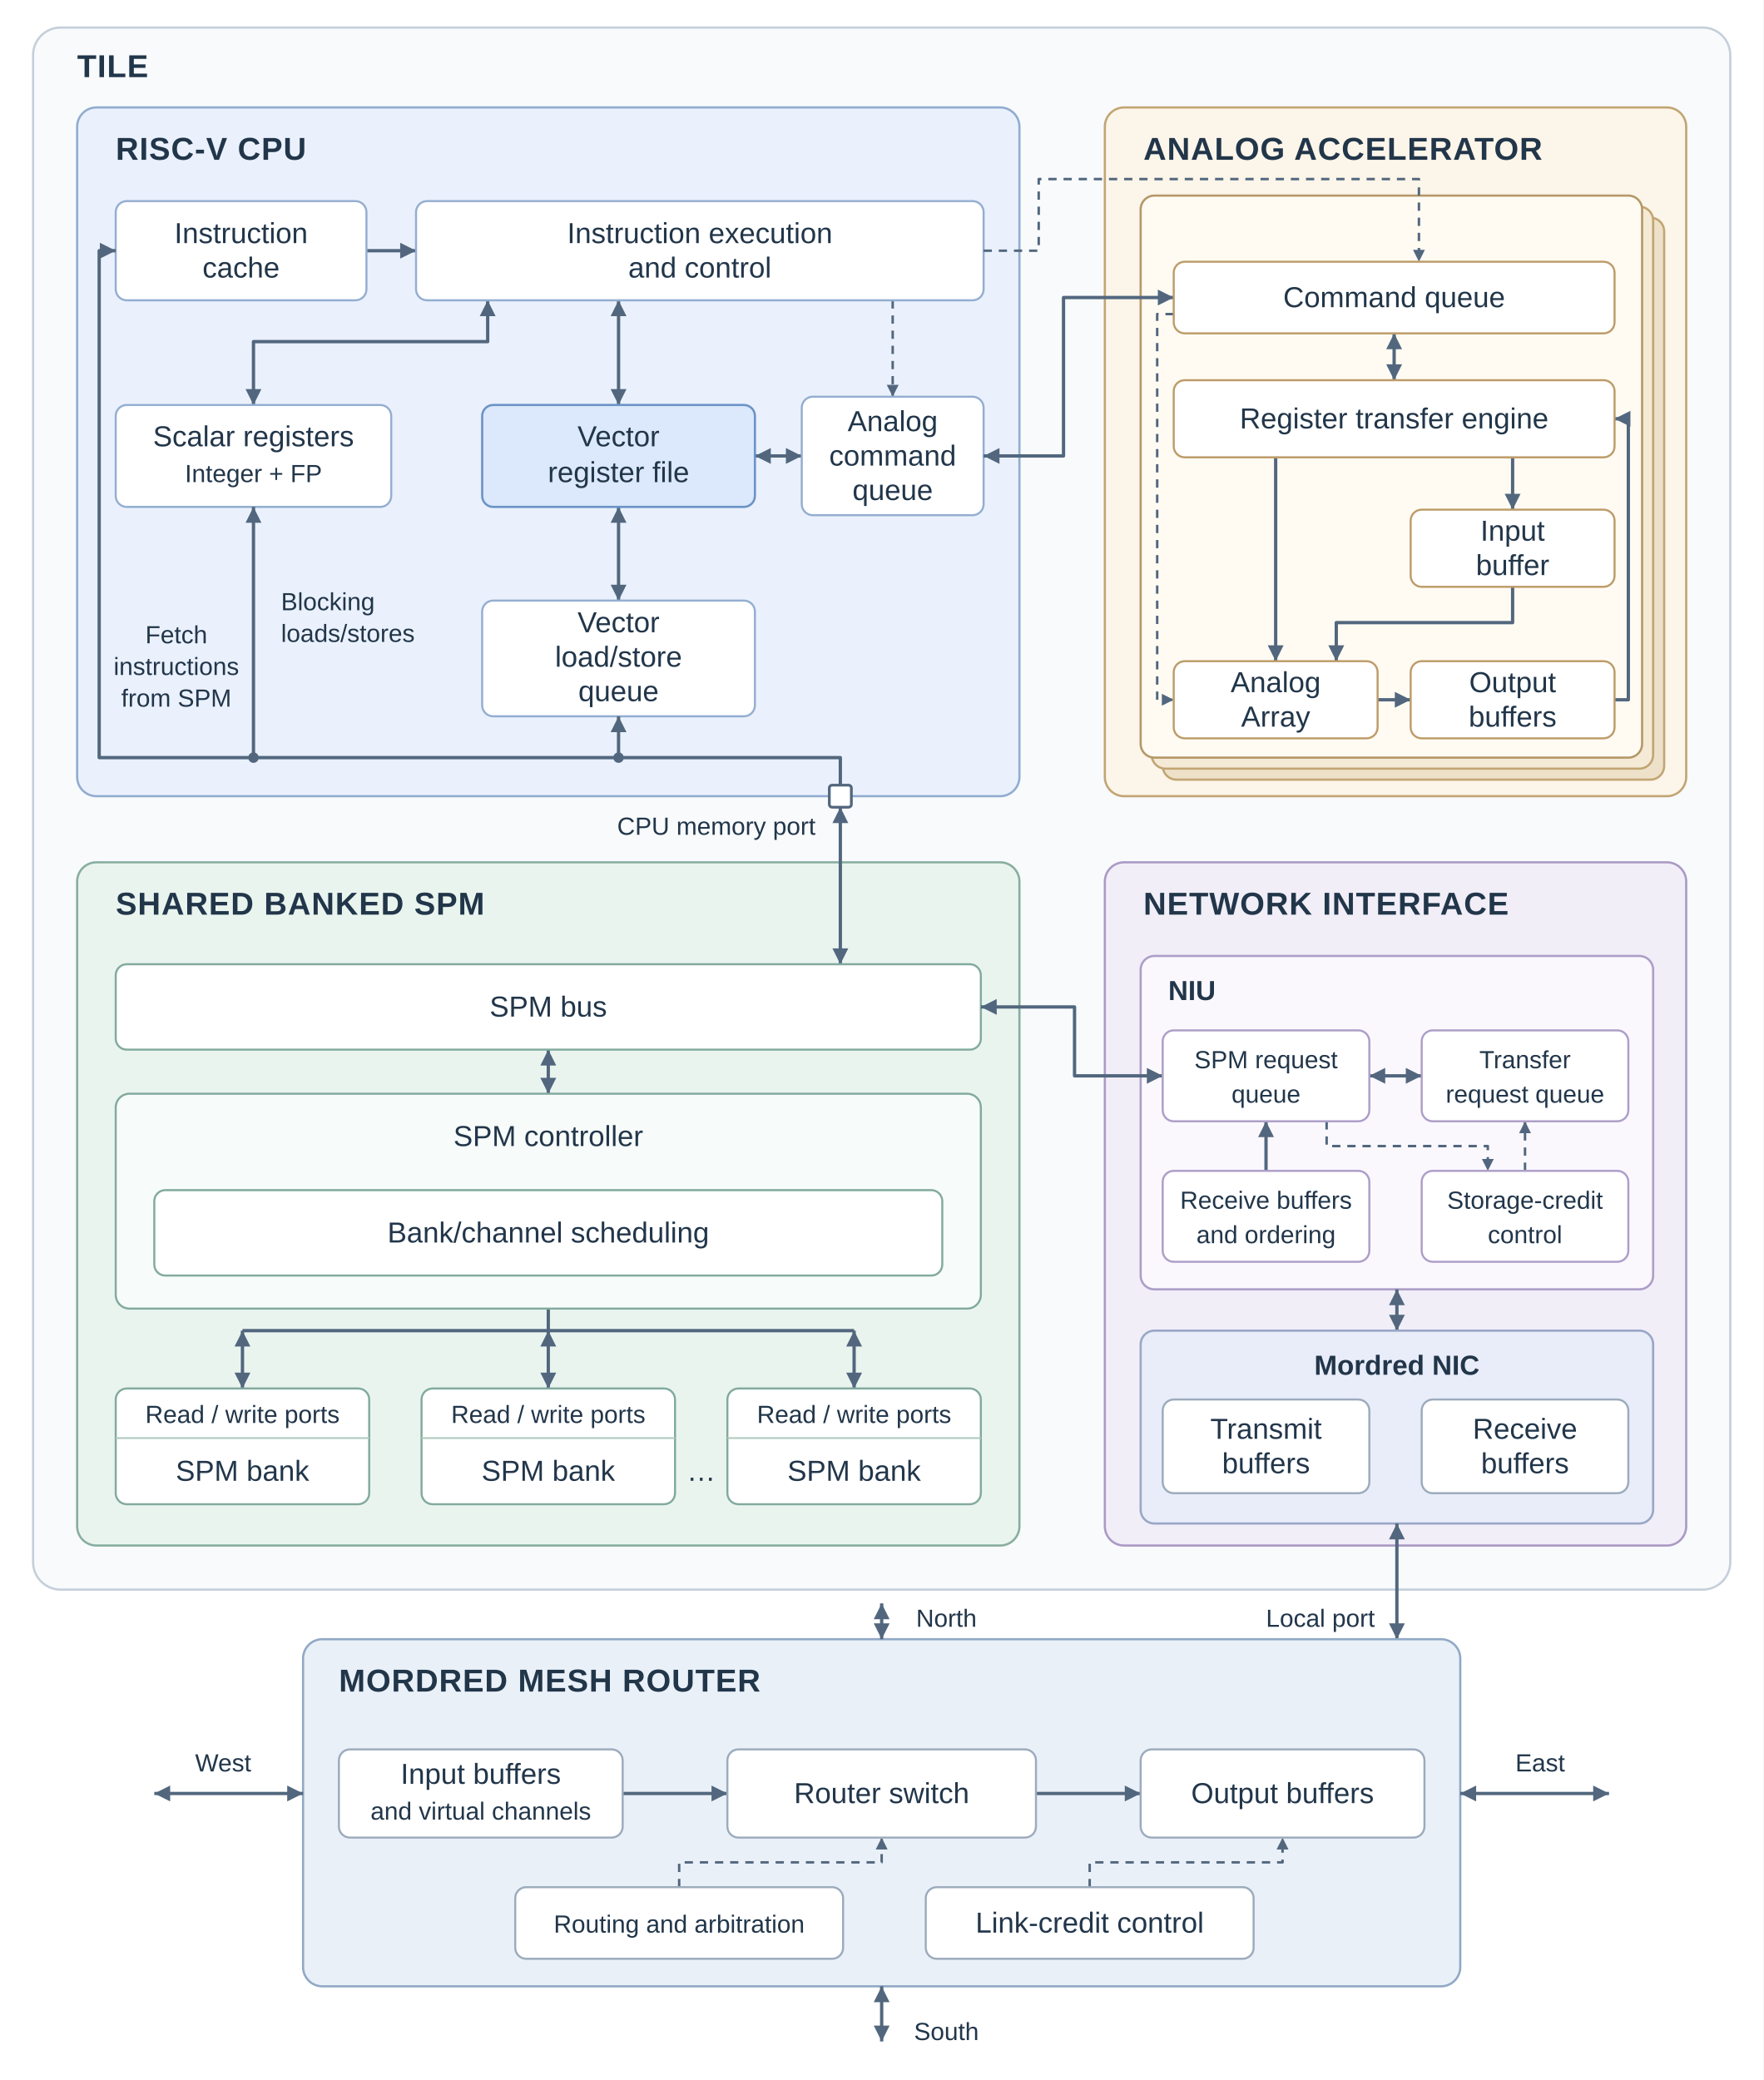
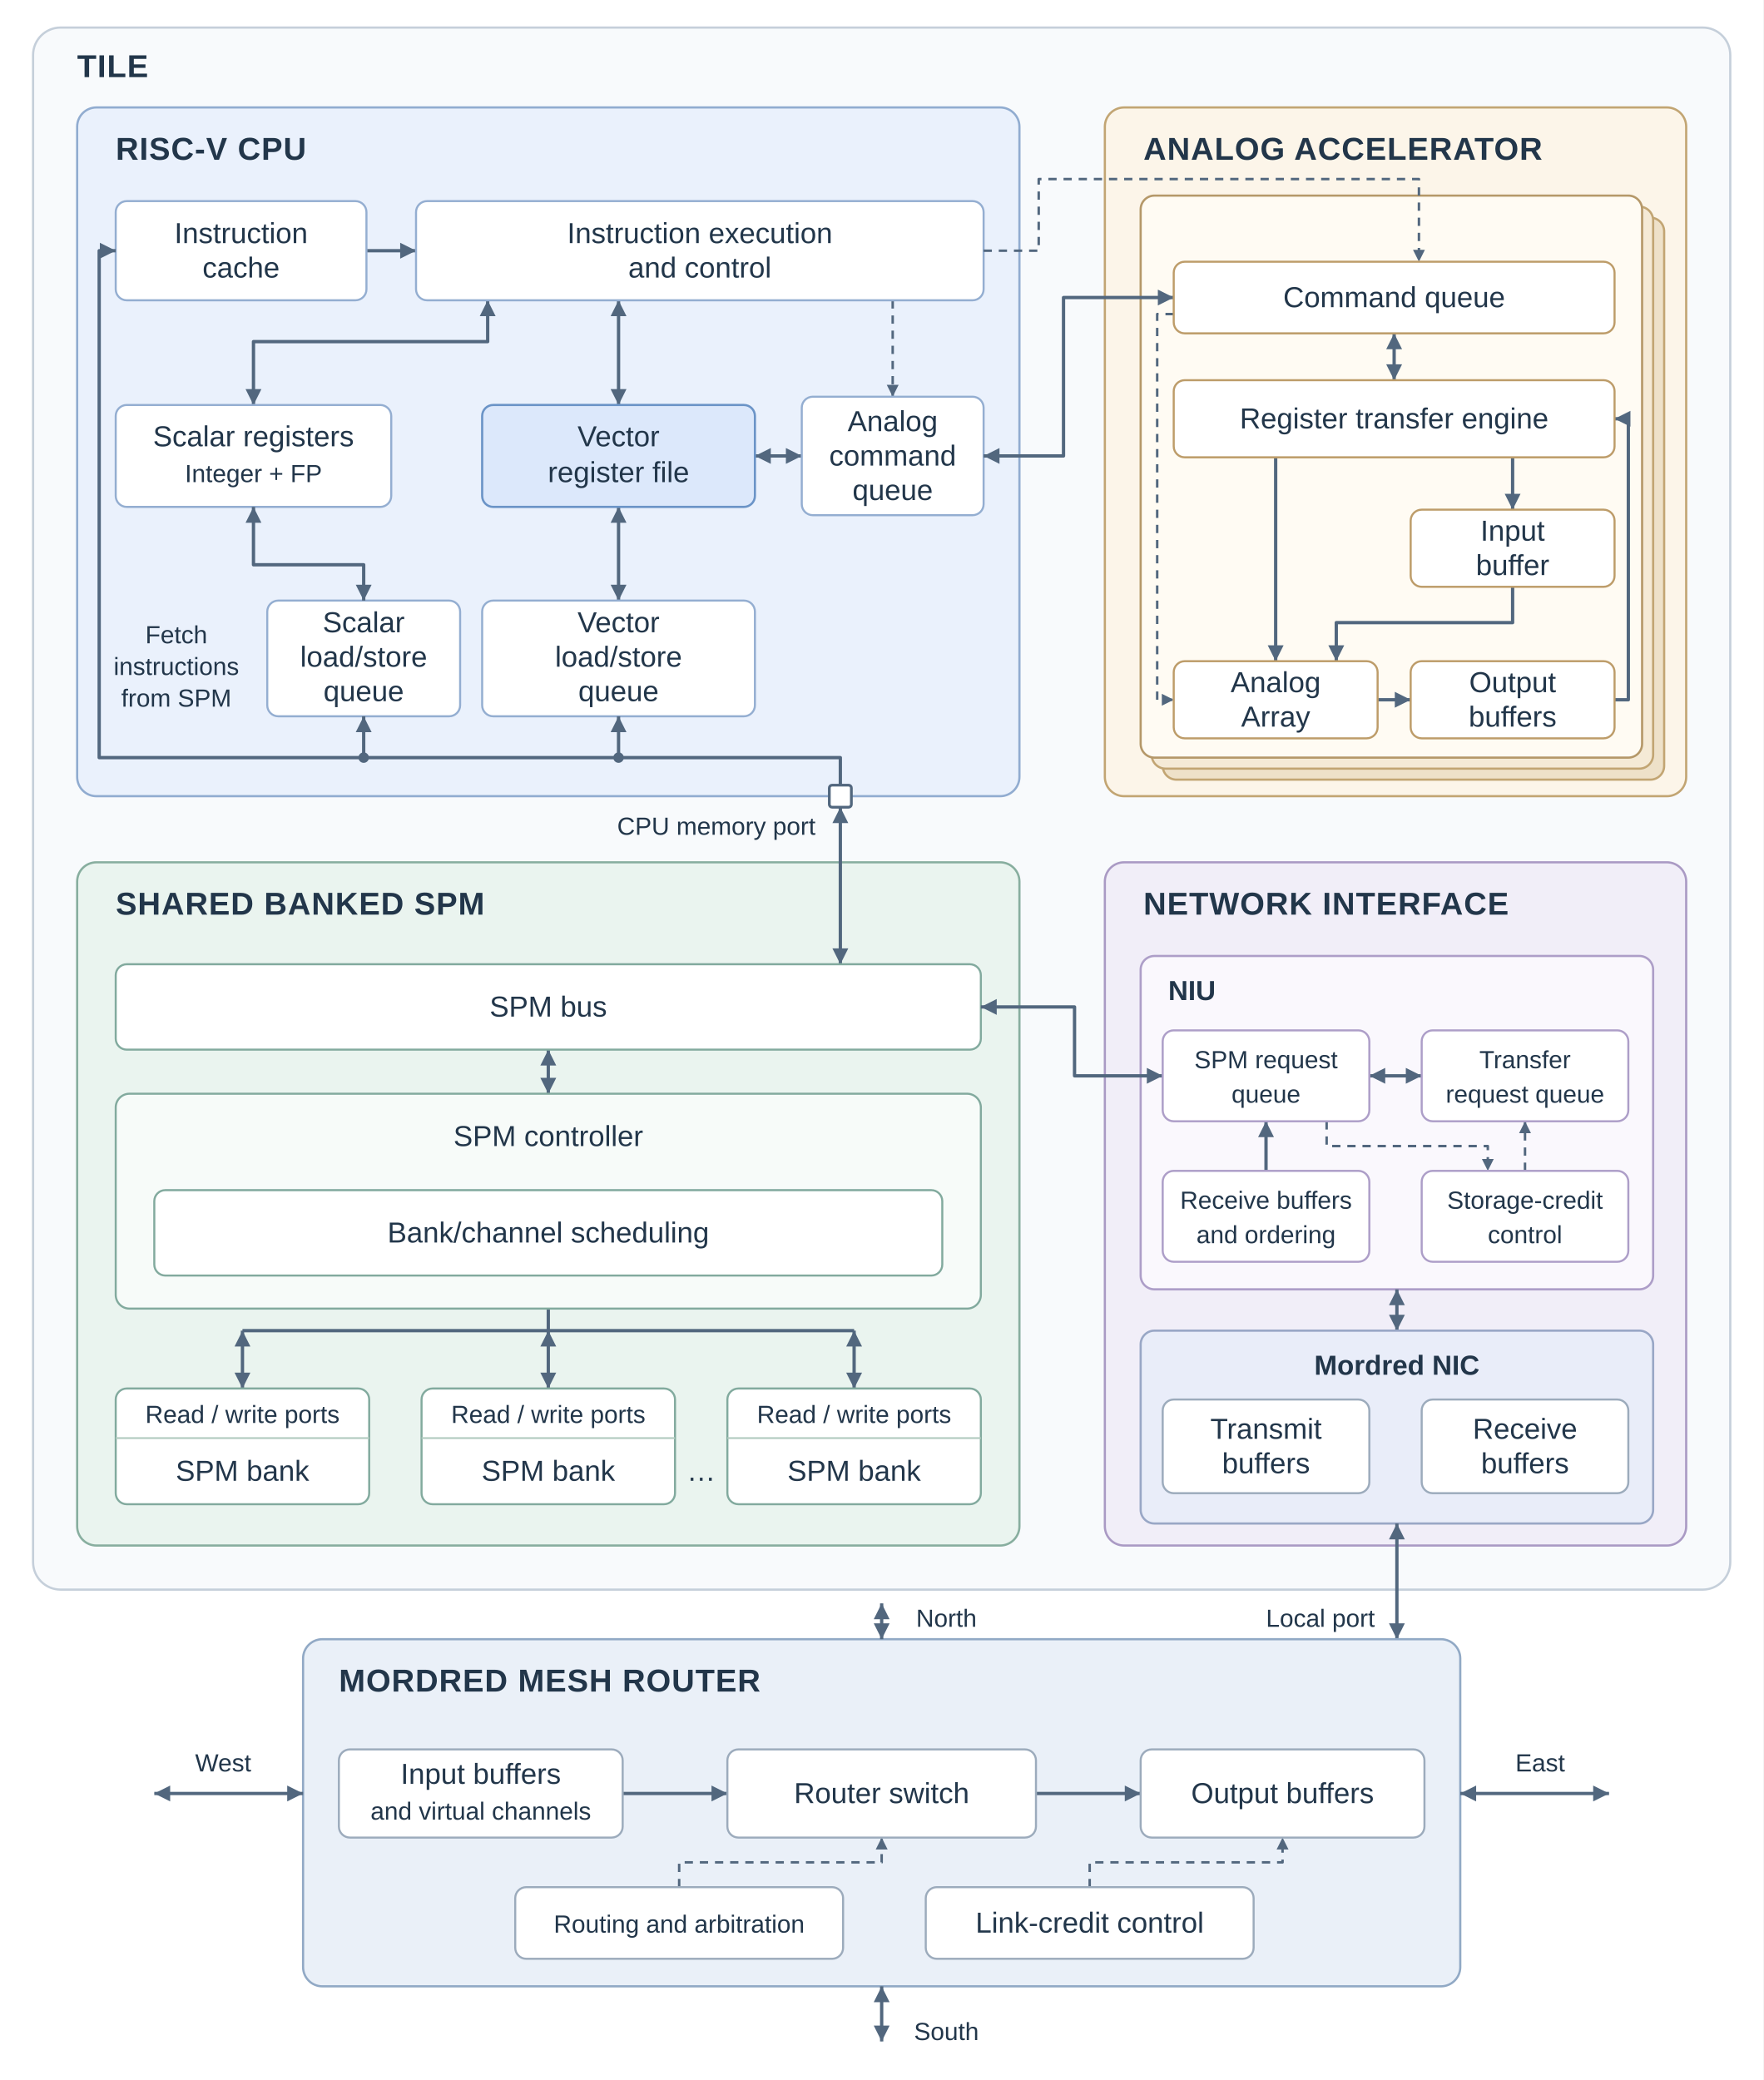
<svg xmlns="http://www.w3.org/2000/svg" width="1280" height="1510" viewBox="0 0 1280 1510" role="img" aria-labelledby="title desc">
  <defs>
    <marker id="arrow-end" viewBox="0 0 10 10" refX="9" refY="5" markerWidth="6" markerHeight="6" orient="auto-start-reverse">
      <path d="M 1 1 L 9 5 L 1 9 Z" fill="#52677e" />
    </marker>
    <style>
      text { font-family: Arial, Helvetica, sans-serif; font-size: 21px; fill: #22364a; text-anchor: middle; }
      .heading { font-size: 23px; font-weight: 700; text-anchor: start; letter-spacing: .6px; }
      .subheading { font-size: 20px; font-weight: 700; text-anchor: start; }
      .small { font-size: 18px; }
      .block { fill: #fff; stroke: #9cabbc; stroke-width: 1.5; }
      .cpu-block { stroke: #94aed1; }
      .spm-block { stroke: #82aa9e; }
      .array-block { stroke: #bd9c69; }
      .niu-block { stroke: #ad9ec8; }
      .wire { fill: none; stroke: #52677e; stroke-width: 2.4; stroke-linejoin: round; marker-end: url(#arrow-end); }
      .both { marker-start: url(#arrow-end); }
      .branch { fill: none; stroke: #52677e; stroke-width: 2.4; stroke-linejoin: round; marker-start: url(#arrow-end); }
      .connection { fill: none; stroke: #52677e; stroke-width: 2.4; stroke-linejoin: round; }
      .control { fill: none; stroke: #52677e; stroke-width: 1.8; stroke-dasharray: 6 5; stroke-linejoin: round; marker-end: url(#arrow-end); }
      .junction { fill: #52677e; }
    </style>
  </defs>
  <rect width="1280" height="1510" fill="#fff" />
  <rect id="tile" x="24" y="20" width="1232" height="1134" rx="20" fill="#f8fafc" stroke="#c5cfda" stroke-width="1.6" />
  <text x="56" y="56" class="heading">TILE</text>
  <rect id="cpu" x="56" y="78" width="684" height="500" rx="14" fill="#eaf1fc" stroke="#91acd0" stroke-width="1.6" />
  <text x="84" y="116" class="heading">RISC-V CPU</text>
  <rect id="arrays" x="802" y="78" width="422" height="500" rx="14" fill="#fcf5e9" stroke="#c2a573" stroke-width="1.6" />
  <text x="830" y="116" class="heading">ANALOG ACCELERATOR</text>
  <rect id="spm" x="56" y="626" width="684" height="496" rx="14" fill="#eaf4ef" stroke="#88ae9f" stroke-width="1.6" />
  <text x="84" y="664" class="heading">SHARED BANKED SPM</text>
  <rect id="network-interface" x="802" y="626" width="422" height="496" rx="14" fill="#f1eef8" stroke="#aa9ac4" stroke-width="1.6" />
  <text x="830" y="664" class="heading">NETWORK INTERFACE</text>
  <path class="wire" d="M 266 182 H 302" />
  <path class="wire both" d="M 354 218 L 354 248 H 184 V 294" />
  <path class="wire both" d="M 449 218 L 449 294" />
  <path class="control" d="M 648 218 V 288" />
  <path class="wire both" d="M 449 368 L 449 436" />
  <path class="wire both" d="M 548 331 H 582" />
  <rect id="instruction-cache" class="block cpu-block" x="84" y="146" width="182" height="72" rx="8" />
  <text x="175" y="176.5">Instruction</text>
  <text x="175" y="201.5">cache</text>
  <rect id="execution-control" class="block cpu-block" x="302" y="146" width="412" height="72" rx="8" />
  <text x="508" y="176.5">Instruction execution</text>
  <text x="508" y="201.5">and control</text>
  <rect id="scalar-registers" class="block cpu-block" x="84" y="294" width="200" height="74" rx="8" />
  <text x="184" y="324">Scalar registers</text>
  <text x="184" y="350" class="small">Integer + FP</text>
  <rect id="vector-registers" x="350" y="294" width="198" height="74" rx="8" fill="#dce8fb" stroke="#6b94c7" stroke-width="1.6" />
  <text x="449" y="324">Vector</text>
  <text x="449" y="350">register file</text>
  <rect id="lsq" class="block cpu-block" x="350" y="436" width="198" height="84" rx="8" />
  <text x="449" y="459">Vector</text>
  <text x="449" y="484">load/store</text>
  <text x="449" y="509">queue</text>
  <rect id="analog-command-queue" class="block cpu-block" x="582" y="288" width="132" height="86" rx="8" />
  <text x="648" y="313">Analog</text>
  <text x="648" y="338">command</text>
  <text x="648" y="363">queue</text>
+   <rect id="scalar-lsq" class="block cpu-block" x="194" y="436" width="140" height="84" rx="8" />
+   <text x="264" y="459">Scalar</text>
+   <text x="264" y="484">load/store</text>
+   <text x="264" y="509">queue</text>
  <path id="cache-fill-path" class="branch" d="M 84 182 H 72 V 550 H 610 V 570" />
-   <path id="scalar-memory-path" class="branch" d="M 184 368 L 184 550" />
+   <path id="scalar-lsq-interface" class="wire both" d="M 184 368 V 410 H 264 V 436" />
+   <path id="scalar-memory-path" class="branch" d="M 264 520 V 550" />
  <path id="vector-memory-path" class="branch" d="M 449 520 L 449 550" />
  <text x="128" y="467" class="small">Fetch</text>
  <text x="128" y="490" class="small">instructions</text>
  <text x="128" y="513" class="small">from SPM</text>
-   <text x="204" y="443" class="small" style="text-anchor:start">Blocking</text>
-   <text x="204" y="466" class="small" style="text-anchor:start">loads/stores</text>
-   <circle class="junction" cx="184" cy="550" r="3.8" />
+   <circle class="junction" cx="264" cy="550" r="3.8" />
  <circle class="junction" cx="449" cy="550" r="3.8" />
  <rect id="cpu-memory-port" x="602" y="570" width="16" height="16" rx="2" fill="#fff" stroke="#52677e" stroke-width="2" />
  <text x="592" y="606" class="small" style="text-anchor:end">CPU memory port</text>
  <path id="cpu-spm-interface" class="wire both" d="M 610 586 L 610 700" />
  <rect x="844" y="158" width="364" height="408" rx="10" fill="#eee1c9" stroke="#c2a573" stroke-width="1.6" />
  <rect x="836" y="150" width="364" height="408" rx="10" fill="#f5ead6" stroke="#c2a573" stroke-width="1.6" />
  <rect id="analog-array" x="828" y="142" width="364" height="408" rx="10" fill="#fffbf3" stroke="#b59869" stroke-width="1.6" />
  <path class="control" d="M 714 182 H 754 V 130 H 1030 V 190" />
  <path id="vector-array-interface" class="wire both" d="M 714 331 H 772 V 216 H 852" />
  <path class="control" d="M 852 228 H 840 V 508 H 852" />
  <path class="wire both" d="M 1012 242 L 1012 276" />
  <path class="wire" d="M 926 332 V 480" />
  <path class="wire" d="M 1098 332 V 370" />
  <path class="wire" d="M 1098 426 V 452 H 970 V 480" />
  <path class="wire" d="M 1000 508 H 1024" />
  <path class="wire" d="M 1172 508 H 1182 V 304 H 1172" />
  <rect id="array-command-queue" class="block array-block" x="852" y="190" width="320" height="52" rx="8" />
  <text x="1012" y="223">Command queue</text>
  <rect id="array-transfer-engine" class="block array-block" x="852" y="276" width="320" height="56" rx="8" />
  <text x="1012" y="311">Register transfer engine</text>
  <rect id="array-input" class="block array-block" x="1024" y="370" width="148" height="56" rx="8" />
  <text x="1098" y="392.5">Input</text>
  <text x="1098" y="417.5">buffer</text>
  <rect id="mvm-engine" class="block array-block" x="852" y="480" width="148" height="56" rx="8" />
  <text x="926" y="502.5">Analog</text>
  <text x="926" y="527.5">Array</text>
  <rect id="array-results" class="block array-block" x="1024" y="480" width="148" height="56" rx="8" />
  <text x="1098" y="502.5">Output</text>
  <text x="1098" y="527.5">buffers</text>
  <path class="wire both" d="M 398 762 L 398 794" />
  <path class="connection" d="M 398 950 V 966 M 176 966 H 620" />
  <path class="wire both" d="M 176 966 L 176 1008" />
  <path class="wire both" d="M 398 966 L 398 1008" />
  <path class="wire both" d="M 620 966 L 620 1008" />
  <rect id="spm-bus" class="block spm-block" x="84" y="700" width="628" height="62" rx="8" />
  <text x="398" y="738">SPM bus</text>
  <g id="spm-controller">
    <rect id="spm-controller-outline" x="84" y="794" width="628" height="156" rx="10" fill="#f7fbf9" stroke="#82aa9e" stroke-width="1.5" />
    <text x="398" y="832">SPM controller</text>
    <rect id="bank-channel-scheduling" class="block spm-block" x="112" y="864" width="572" height="62" rx="8" />
    <text x="398" y="902">Bank/channel scheduling</text>
  </g>
  <g id="spm-bank-left">
    <rect class="block spm-block" x="84" y="1008" width="184" height="84" rx="8" />
    <path d="M 84 1044 H 268" stroke="#b2cbbf" stroke-width="1.3" />
    <text x="176" y="1033" class="small">Read / write ports</text>
    <text x="176" y="1075">SPM bank</text>
  </g>
  <g id="spm-bank-middle">
    <rect class="block spm-block" x="306" y="1008" width="184" height="84" rx="8" />
    <path d="M 306 1044 H 490" stroke="#b2cbbf" stroke-width="1.3" />
    <text x="398" y="1033" class="small">Read / write ports</text>
    <text x="398" y="1075">SPM bank</text>
  </g>
  <g id="spm-bank-right">
    <rect class="block spm-block" x="528" y="1008" width="184" height="84" rx="8" />
    <path d="M 528 1044 H 712" stroke="#b2cbbf" stroke-width="1.3" />
    <text x="620" y="1033" class="small">Read / write ports</text>
    <text x="620" y="1075">SPM bank</text>
  </g>
  <text x="509" y="1075">…</text>
  <rect id="niu" x="828" y="694" width="372" height="242" rx="10" fill="#faf8fd" stroke="#ad9ec8" stroke-width="1.6" />
  <text x="848" y="726" class="subheading">NIU</text>
  <path id="niu-spm-interface" class="wire both" d="M 712 731 H 780 V 781 H 844" />
  <path class="wire both" d="M 994 781 H 1032" />
  <path class="wire" d="M 919 850 V 814" />
  <path class="control" d="M 1107 850 V 814" />
  <path class="control" d="M 963 814 V 832 H 1080 V 850" />
  <rect id="niu-fragments" class="block niu-block" x="844" y="748" width="150" height="66" rx="8" />
  <text x="919" y="775.5" class="small">SPM request</text>
  <text x="919" y="800.5" class="small">queue</text>
  <rect id="niu-requests" class="block niu-block" x="1032" y="748" width="150" height="66" rx="8" />
  <text x="1107" y="775.5" class="small">Transfer</text>
  <text x="1107" y="800.5" class="small">request queue</text>
  <rect id="niu-receive" class="block niu-block" x="844" y="850" width="150" height="66" rx="8" />
  <text x="919" y="877.5" class="small">Receive buffers</text>
  <text x="919" y="902.5" class="small">and ordering</text>
  <rect id="storage-credits" class="block niu-block" x="1032" y="850" width="150" height="66" rx="8" />
  <text x="1107" y="877.5" class="small">Storage-credit</text>
  <text x="1107" y="902.5" class="small">control</text>
  <path class="wire both" d="M 1014 936 L 1014 966" />
  <rect id="nic" x="828" y="966" width="372" height="140" rx="10" fill="#e9edf9" stroke="#99a7c6" stroke-width="1.6" />
  <text x="1014" y="998" style="font-size:20px;font-weight:700">Mordred NIC</text>
  <rect id="nic-transmit" class="block" x="844" y="1016" width="150" height="68" rx="8" />
  <text x="919" y="1044.5">Transmit</text>
  <text x="919" y="1069.5">buffers</text>
  <rect id="nic-receive" class="block" x="1032" y="1016" width="150" height="68" rx="8" />
  <text x="1107" y="1044.5">Receive</text>
  <text x="1107" y="1069.5">buffers</text>
  <path id="nic-router-interface" class="wire both" d="M 1014 1106 L 1014 1190" />
  <text x="998" y="1181" class="small" style="text-anchor:end">Local port</text>
  <rect id="router" x="220" y="1190" width="840" height="252" rx="14" fill="#eaf0f8" stroke="#91a9c5" stroke-width="1.6" />
  <text x="246" y="1228" class="heading">MORDRED MESH ROUTER</text>
  <path class="wire" d="M 452 1302 H 528" />
  <path class="wire" d="M 752 1302 H 828" />
  <path class="control" d="M 493 1370 V 1352 H 640 V 1334" />
  <path class="control" d="M 791 1370 V 1352 H 931 V 1334" />
  <rect id="router-input" class="block" x="246" y="1270" width="206" height="64" rx="8" />
  <text x="349" y="1295">Input buffers</text>
  <text x="349" y="1321" class="small">and virtual channels</text>
  <rect id="router-switch" class="block" x="528" y="1270" width="224" height="64" rx="8" />
  <text x="640" y="1309">Router switch</text>
  <rect id="router-output" class="block" x="828" y="1270" width="206" height="64" rx="8" />
  <text x="931" y="1309">Output buffers</text>
  <rect id="router-arbitration" class="block" x="374" y="1370" width="238" height="52" rx="8" />
  <text x="493" y="1403" class="small">Routing and arbitration</text>
  <rect id="router-credits" class="block" x="672" y="1370" width="238" height="52" rx="8" />
  <text x="791" y="1403">Link-credit control</text>
  <path class="wire both" d="M 220 1302 H 112" />
  <text x="162" y="1286" class="small">West</text>
  <path class="wire both" d="M 1060 1302 H 1168" />
  <text x="1118" y="1286" class="small">East</text>
  <path class="wire both" d="M 640 1190 L 640 1164" />
  <text x="687" y="1181" class="small">North</text>
  <path class="wire both" d="M 640 1442 L 640 1482" />
  <text x="687" y="1481" class="small">South</text>
</svg>
